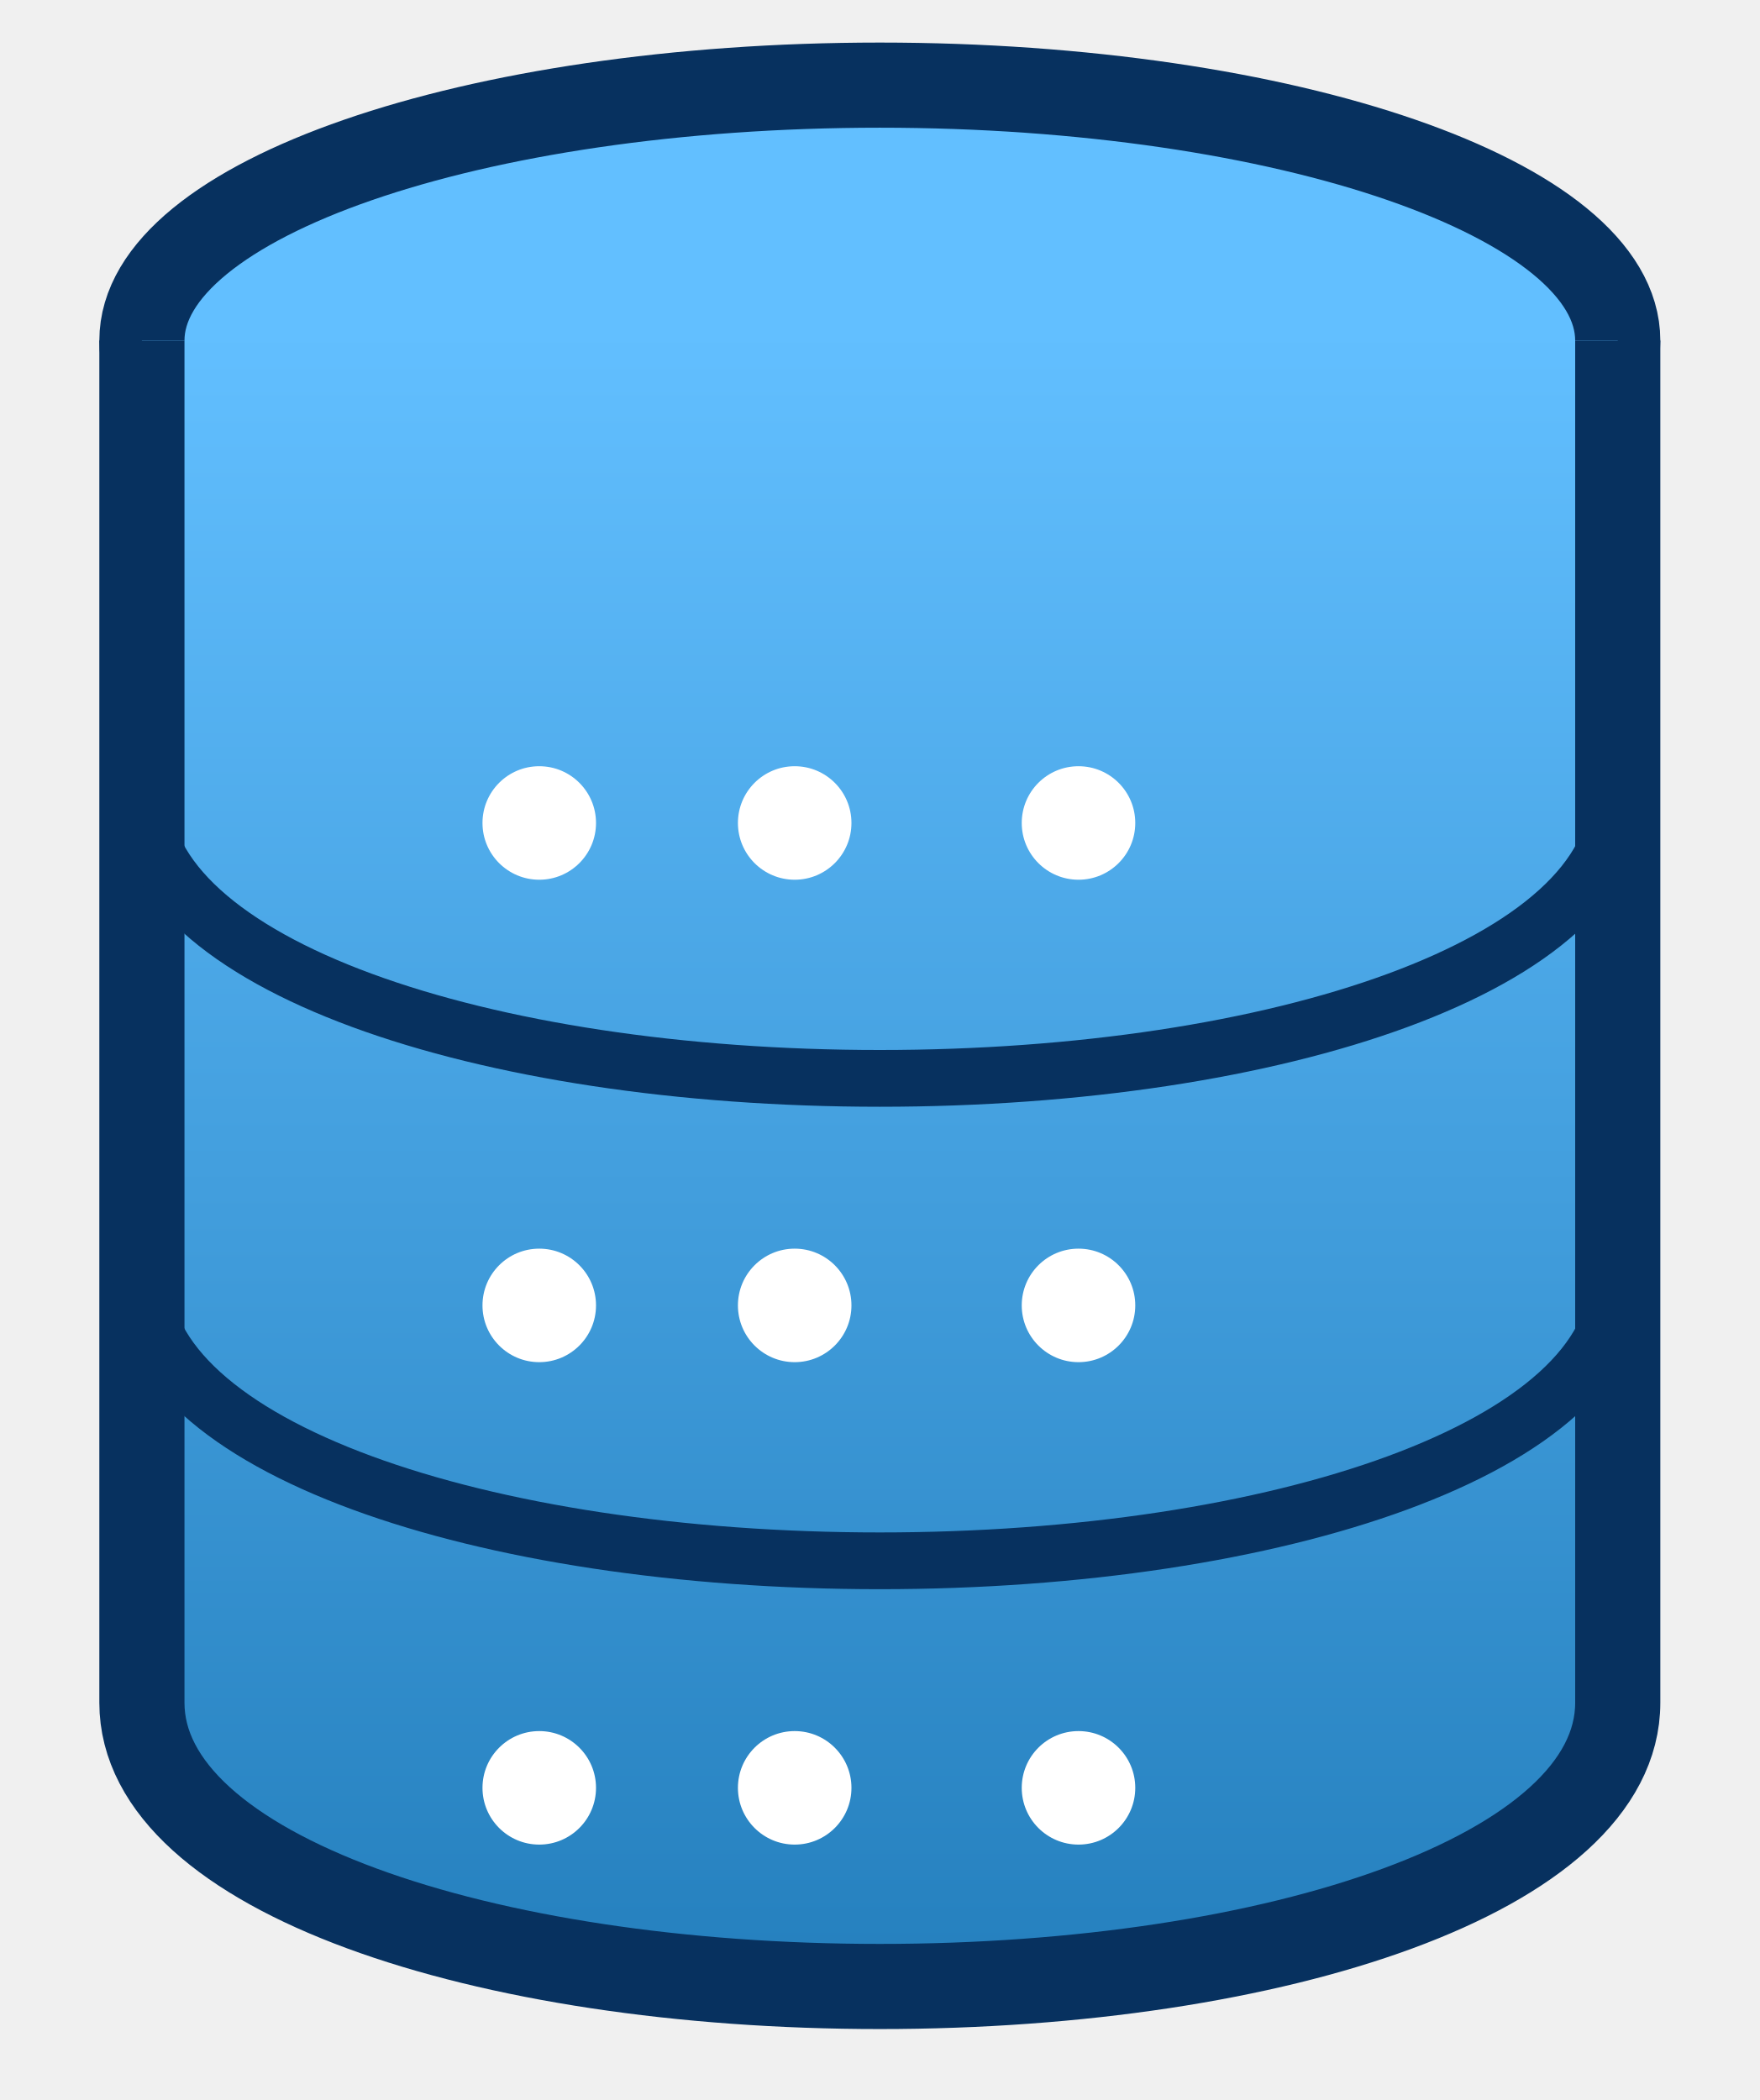
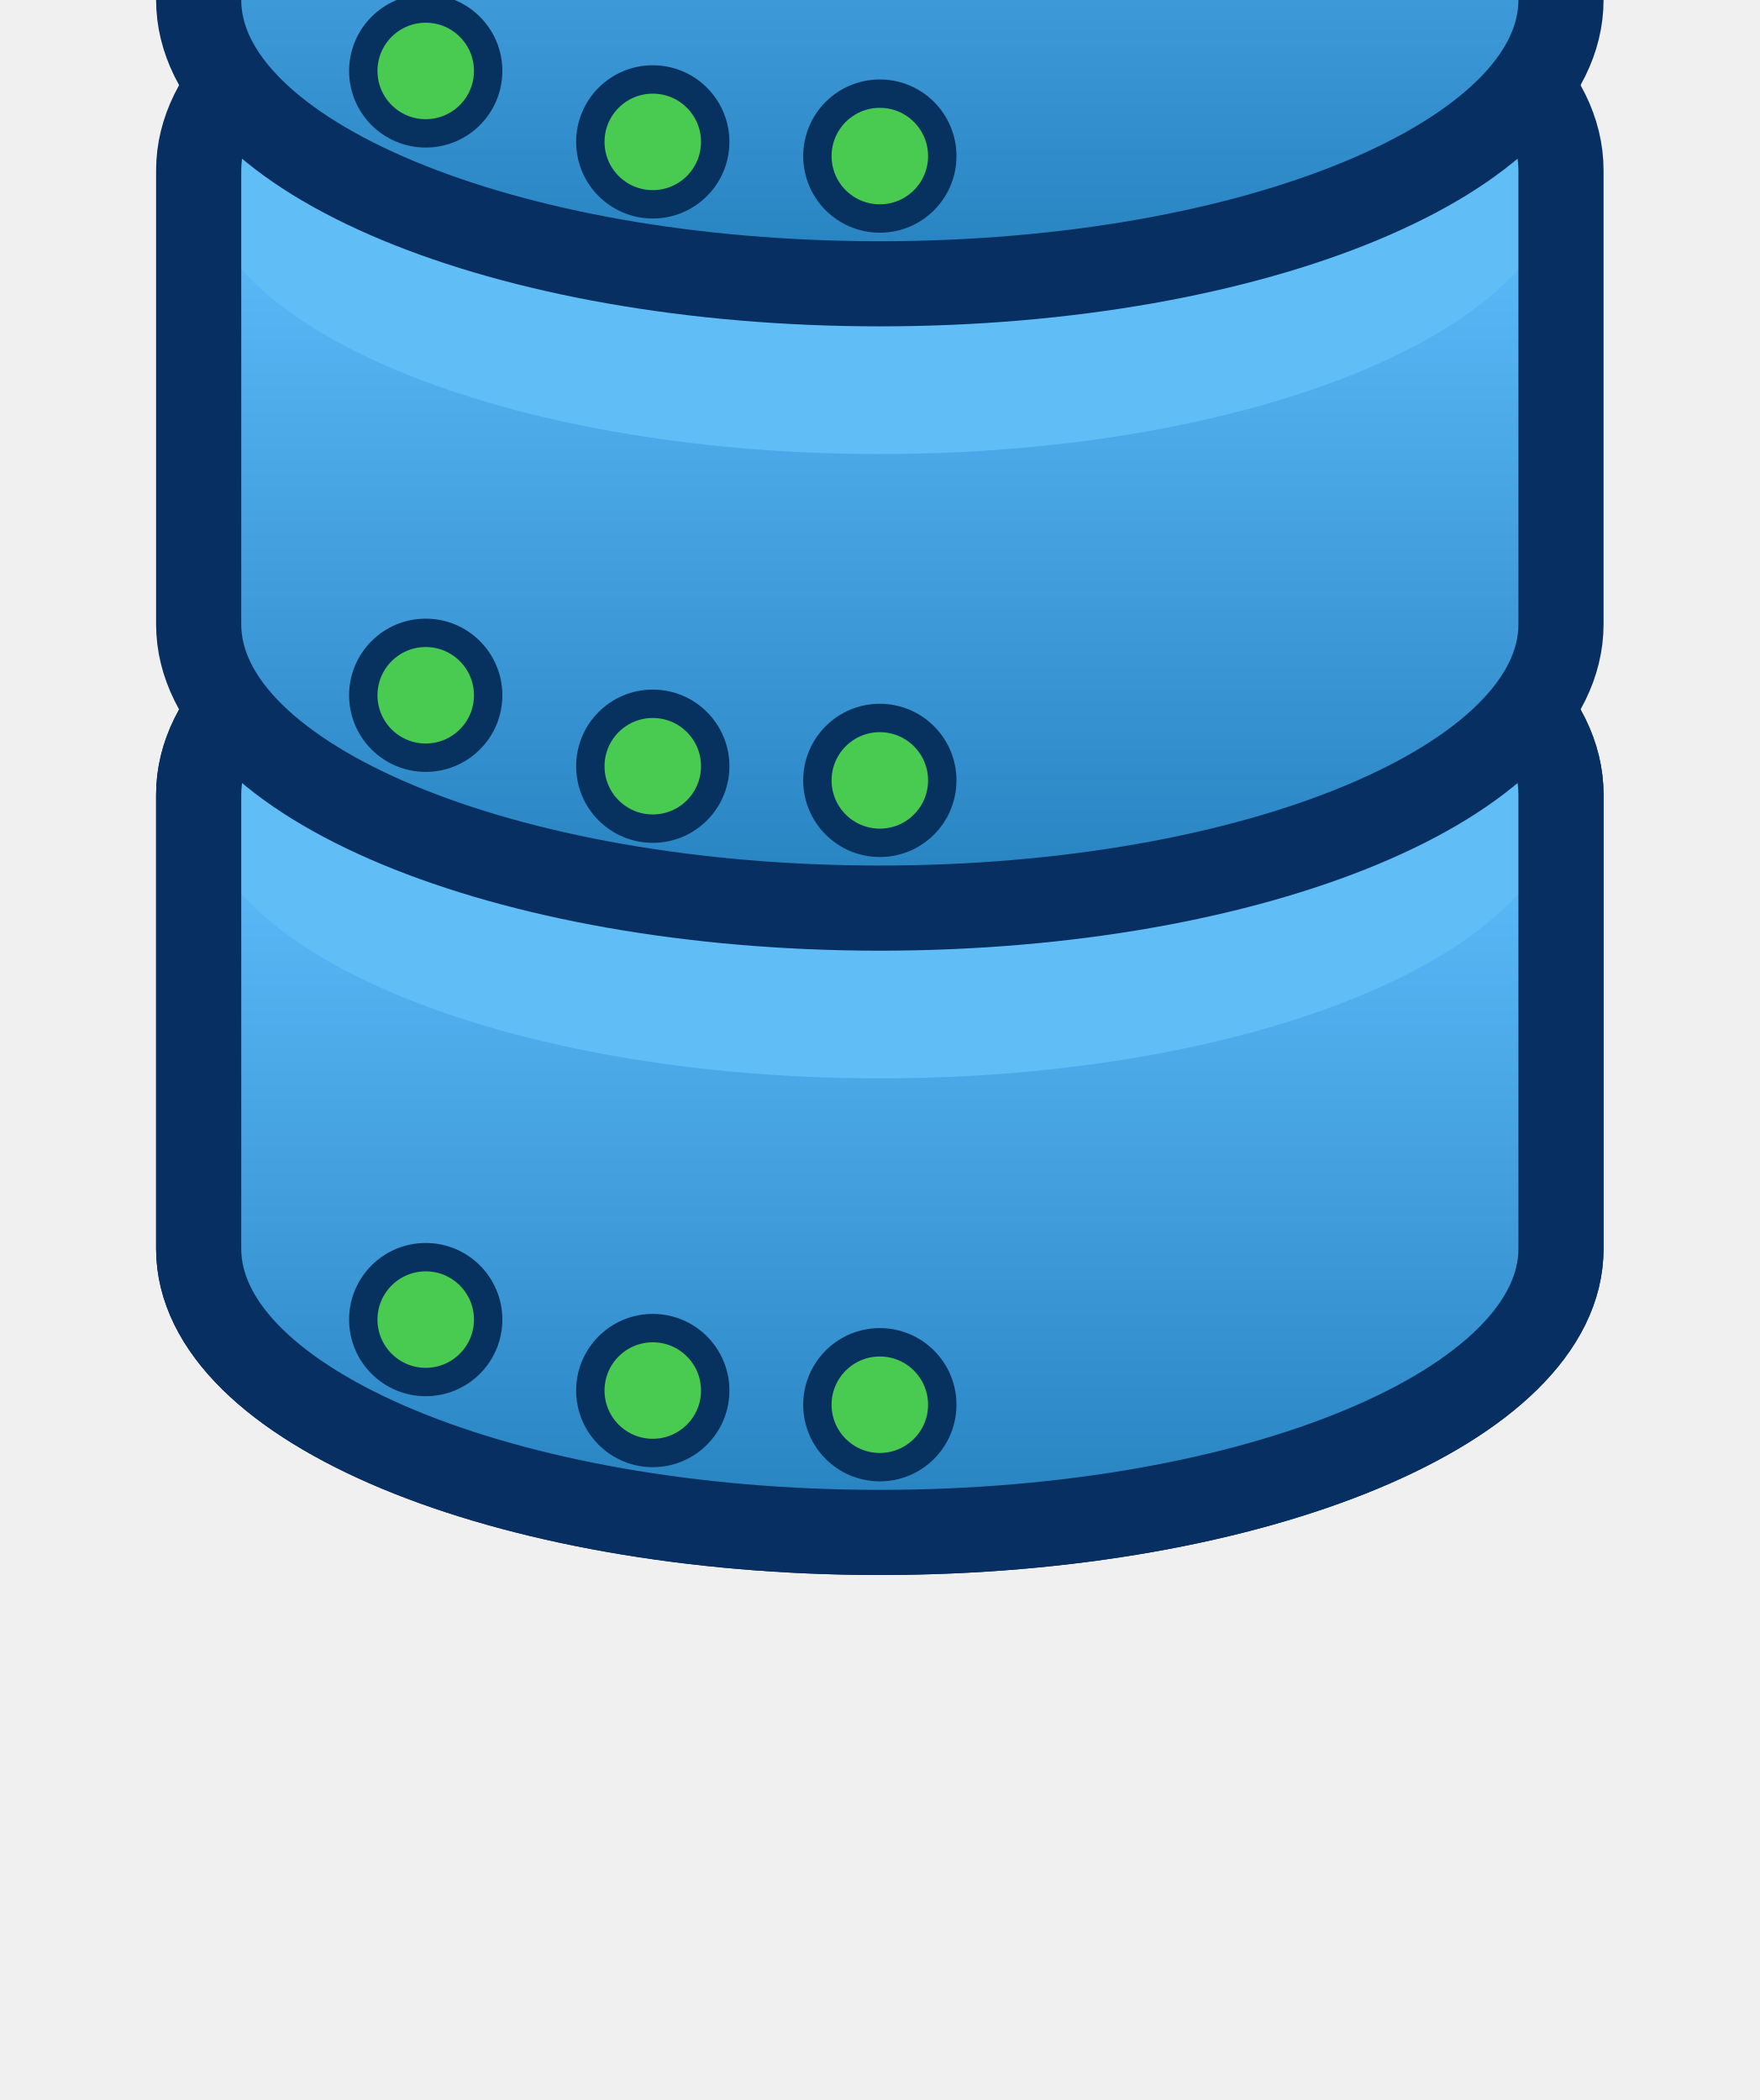
<svg xmlns="http://www.w3.org/2000/svg" viewBox="-31 -36 62 74" role="img" aria-labelledby="storage-title storage-desc">
  <defs>
-     <linearGradient id="storage-fill" x1="0" x2="0" y1="0" y2="1">
+     <linearGradient id="node-fill" x1="0" x2="0" y1="0" y2="1">
      <stop offset="0" stop-color="#62bfff" />
      <stop offset="1" stop-color="#247fbd" />
    </linearGradient>
  </defs>
+   <g id="computer">
+     <path d="M-24,-8 v16 c0,6 11,11 24,11s24,-5 24,-11V-8" fill="url(#node-fill)" />
+     <ellipse cx="0" cy="-8" rx="24" ry="10" fill="#61bdf5" />
+     <path d="M -24,-8 A 24 10 0 0 1 24,-8 V 8 A 24 10 0 0 1 -24,8 Z" fill="none" stroke="#072f61" stroke-width="3" stroke-linejoin="round" />
+     <circle cx="-16" cy="10.5" r="2.2" fill="#49ca50" stroke="#07315f" stroke-width="1" />
+     <circle cx="-8" cy="13" r="2.2" fill="#49ca50" stroke="#07315f" stroke-width="1" />
+     <circle cx="0" cy="13.5" r="2.2" fill="#49ca50" stroke="#07315f" stroke-width="1" />
+   </g>
  <g id="storage">
-     <ellipse cx="0" cy="-24" rx="26" ry="9" fill="#62bfff" stroke="#07315f" stroke-width="3" />
-     <path d="M-26,-24 v48 c0,6 12,10 26,10s26,-4 26,-10v-48" fill="url(#storage-fill)" stroke="#07315f" stroke-width="3" />
-     <path d="M-26,-8 c0,6 12,10 26,10s26,-4 26,-10 M-26,9 c0,6 12,10 26,10s26,-4 26,-10" fill="none" stroke="#07315f" stroke-width="2" />
-     <circle cx="-12" cy="-7" r="2" fill="#fff" />
-     <circle cx="-3" cy="-7" r="2" fill="#fff" />
-     <circle cx="7" cy="-7" r="2" fill="#fff" />
-     <circle cx="-12" cy="10" r="2" fill="#fff" />
-     <circle cx="-3" cy="10" r="2" fill="#fff" />
-     <circle cx="7" cy="10" r="2" fill="#fff" />
-     <circle cx="-12" cy="27" r="2" fill="#fff" />
-     <circle cx="-3" cy="27" r="2" fill="#fff" />
-     <circle cx="7" cy="27" r="2" fill="#fff" />
+     <use href="#computer" y="0" />
+     <use href="#computer" y="-22" />
+     <use href="#computer" y="-44" />
  </g>
</svg>
